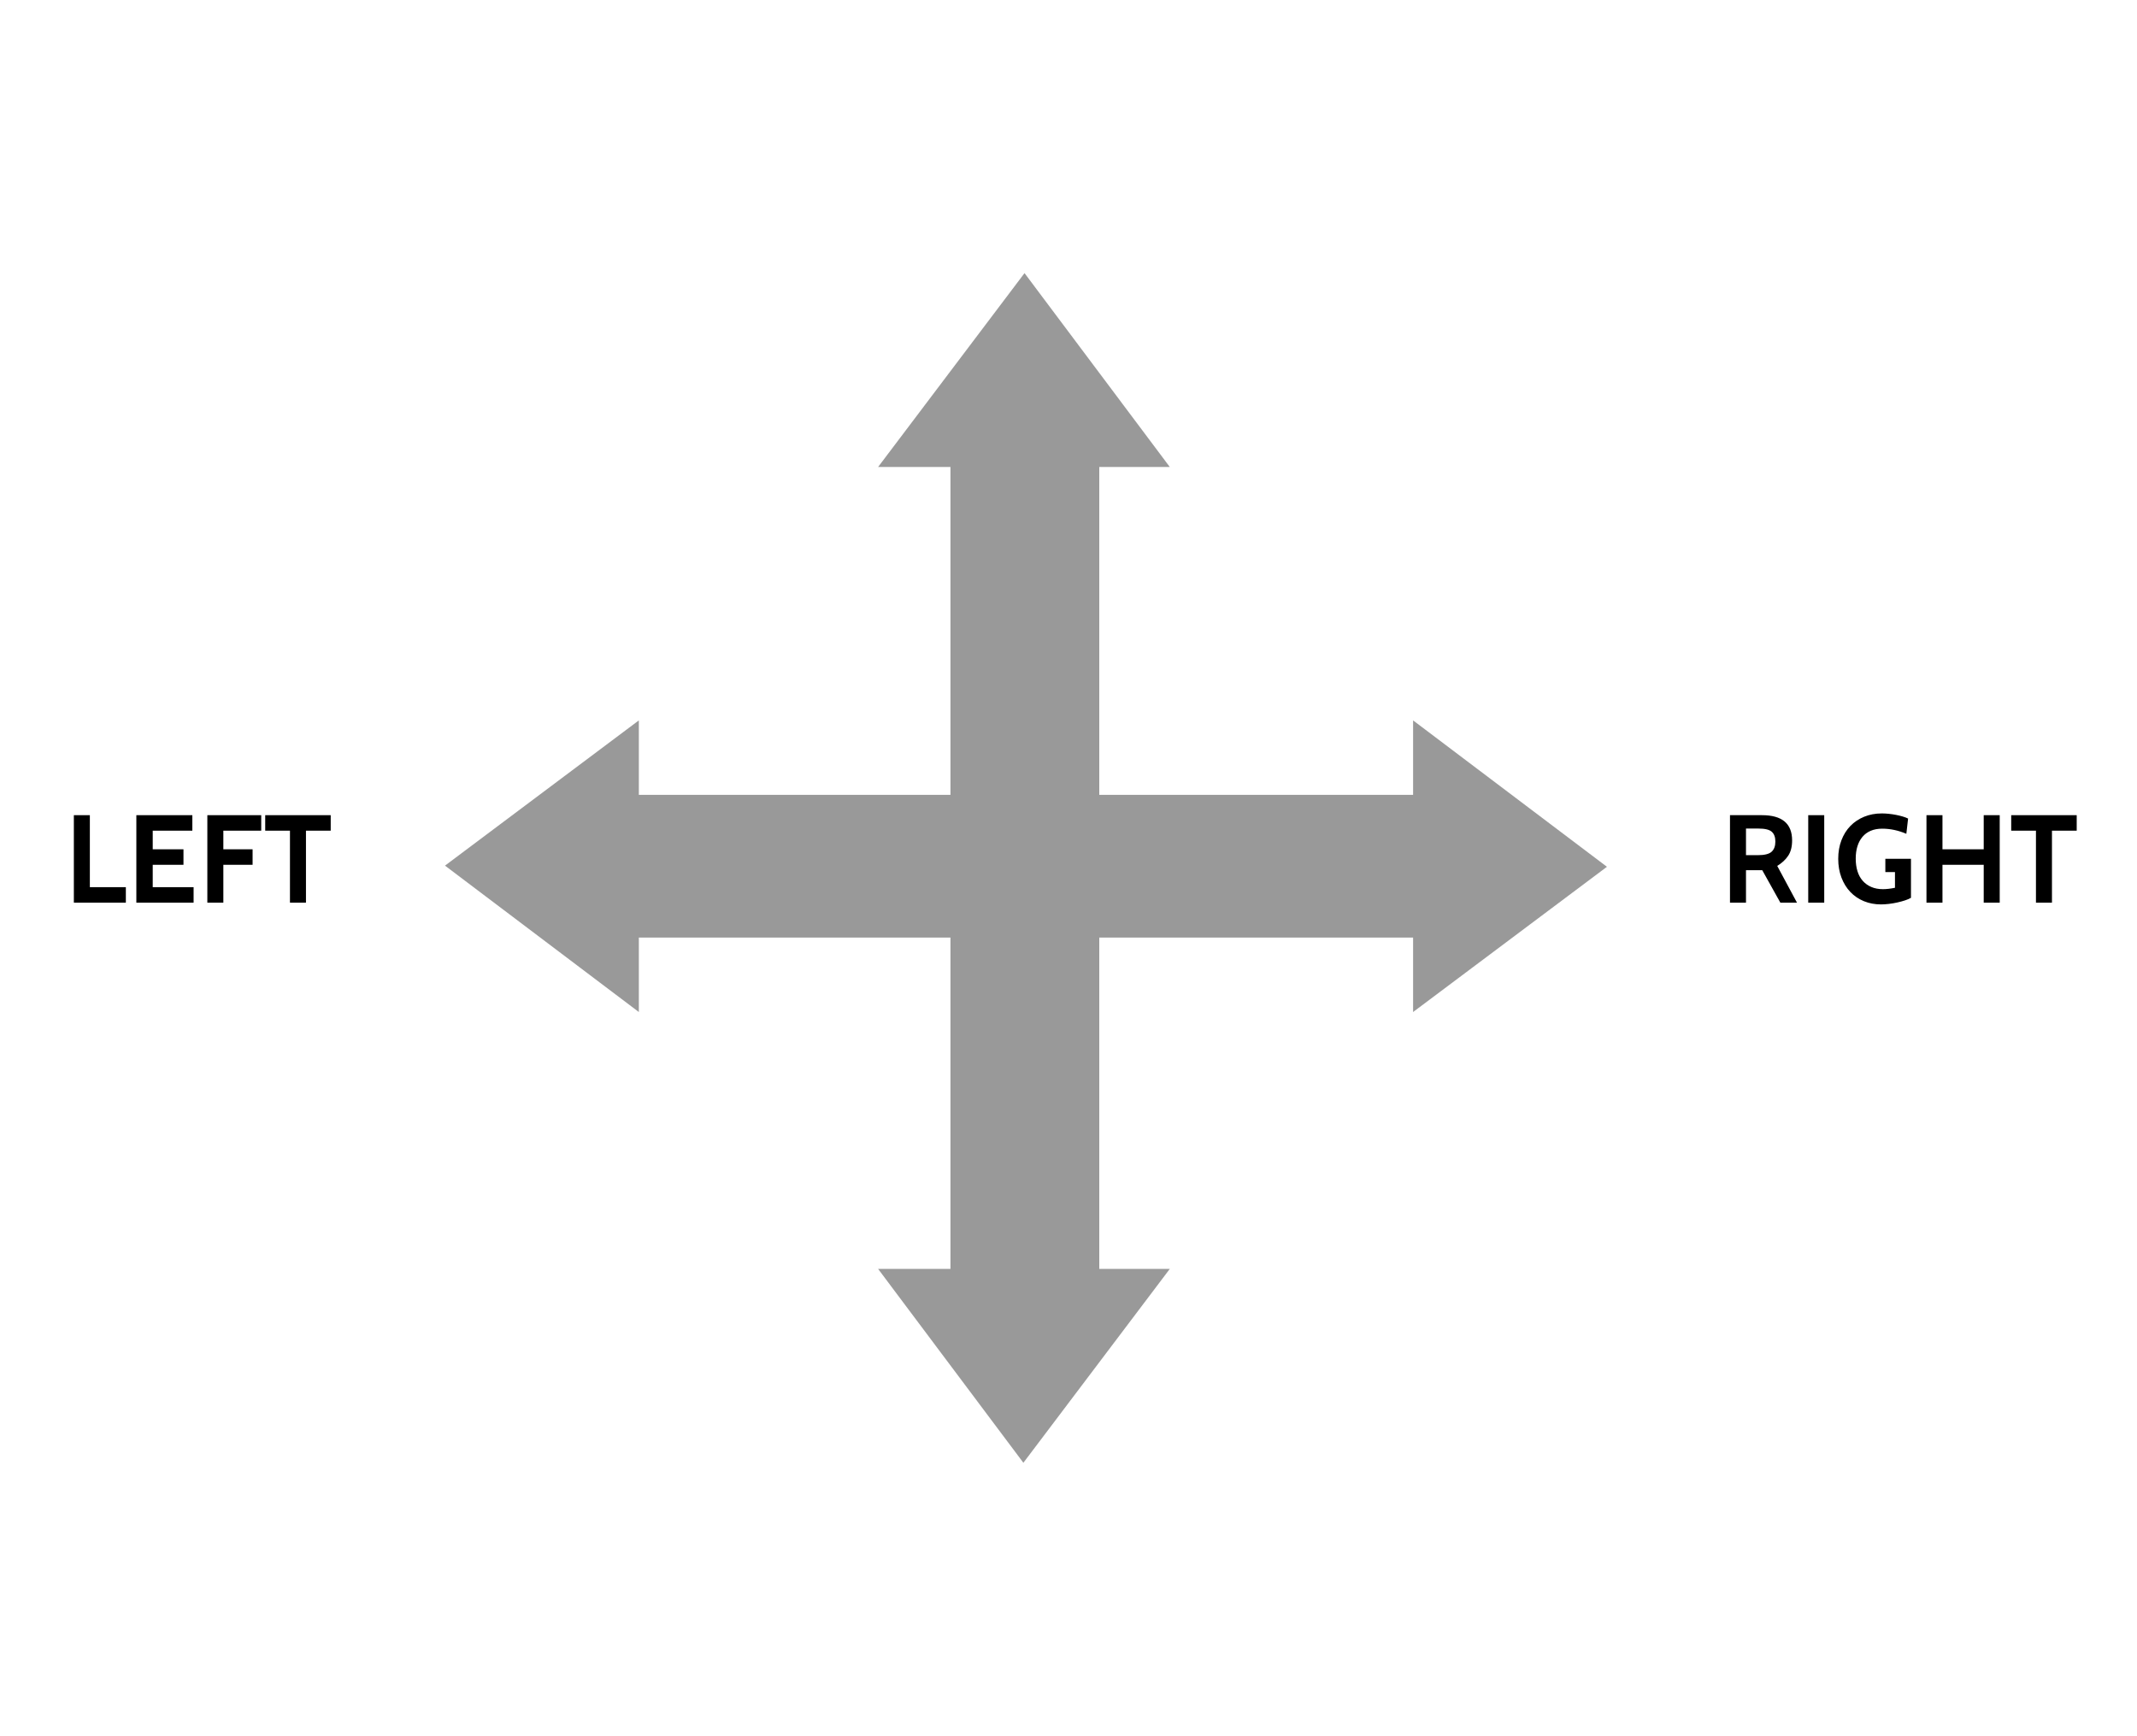
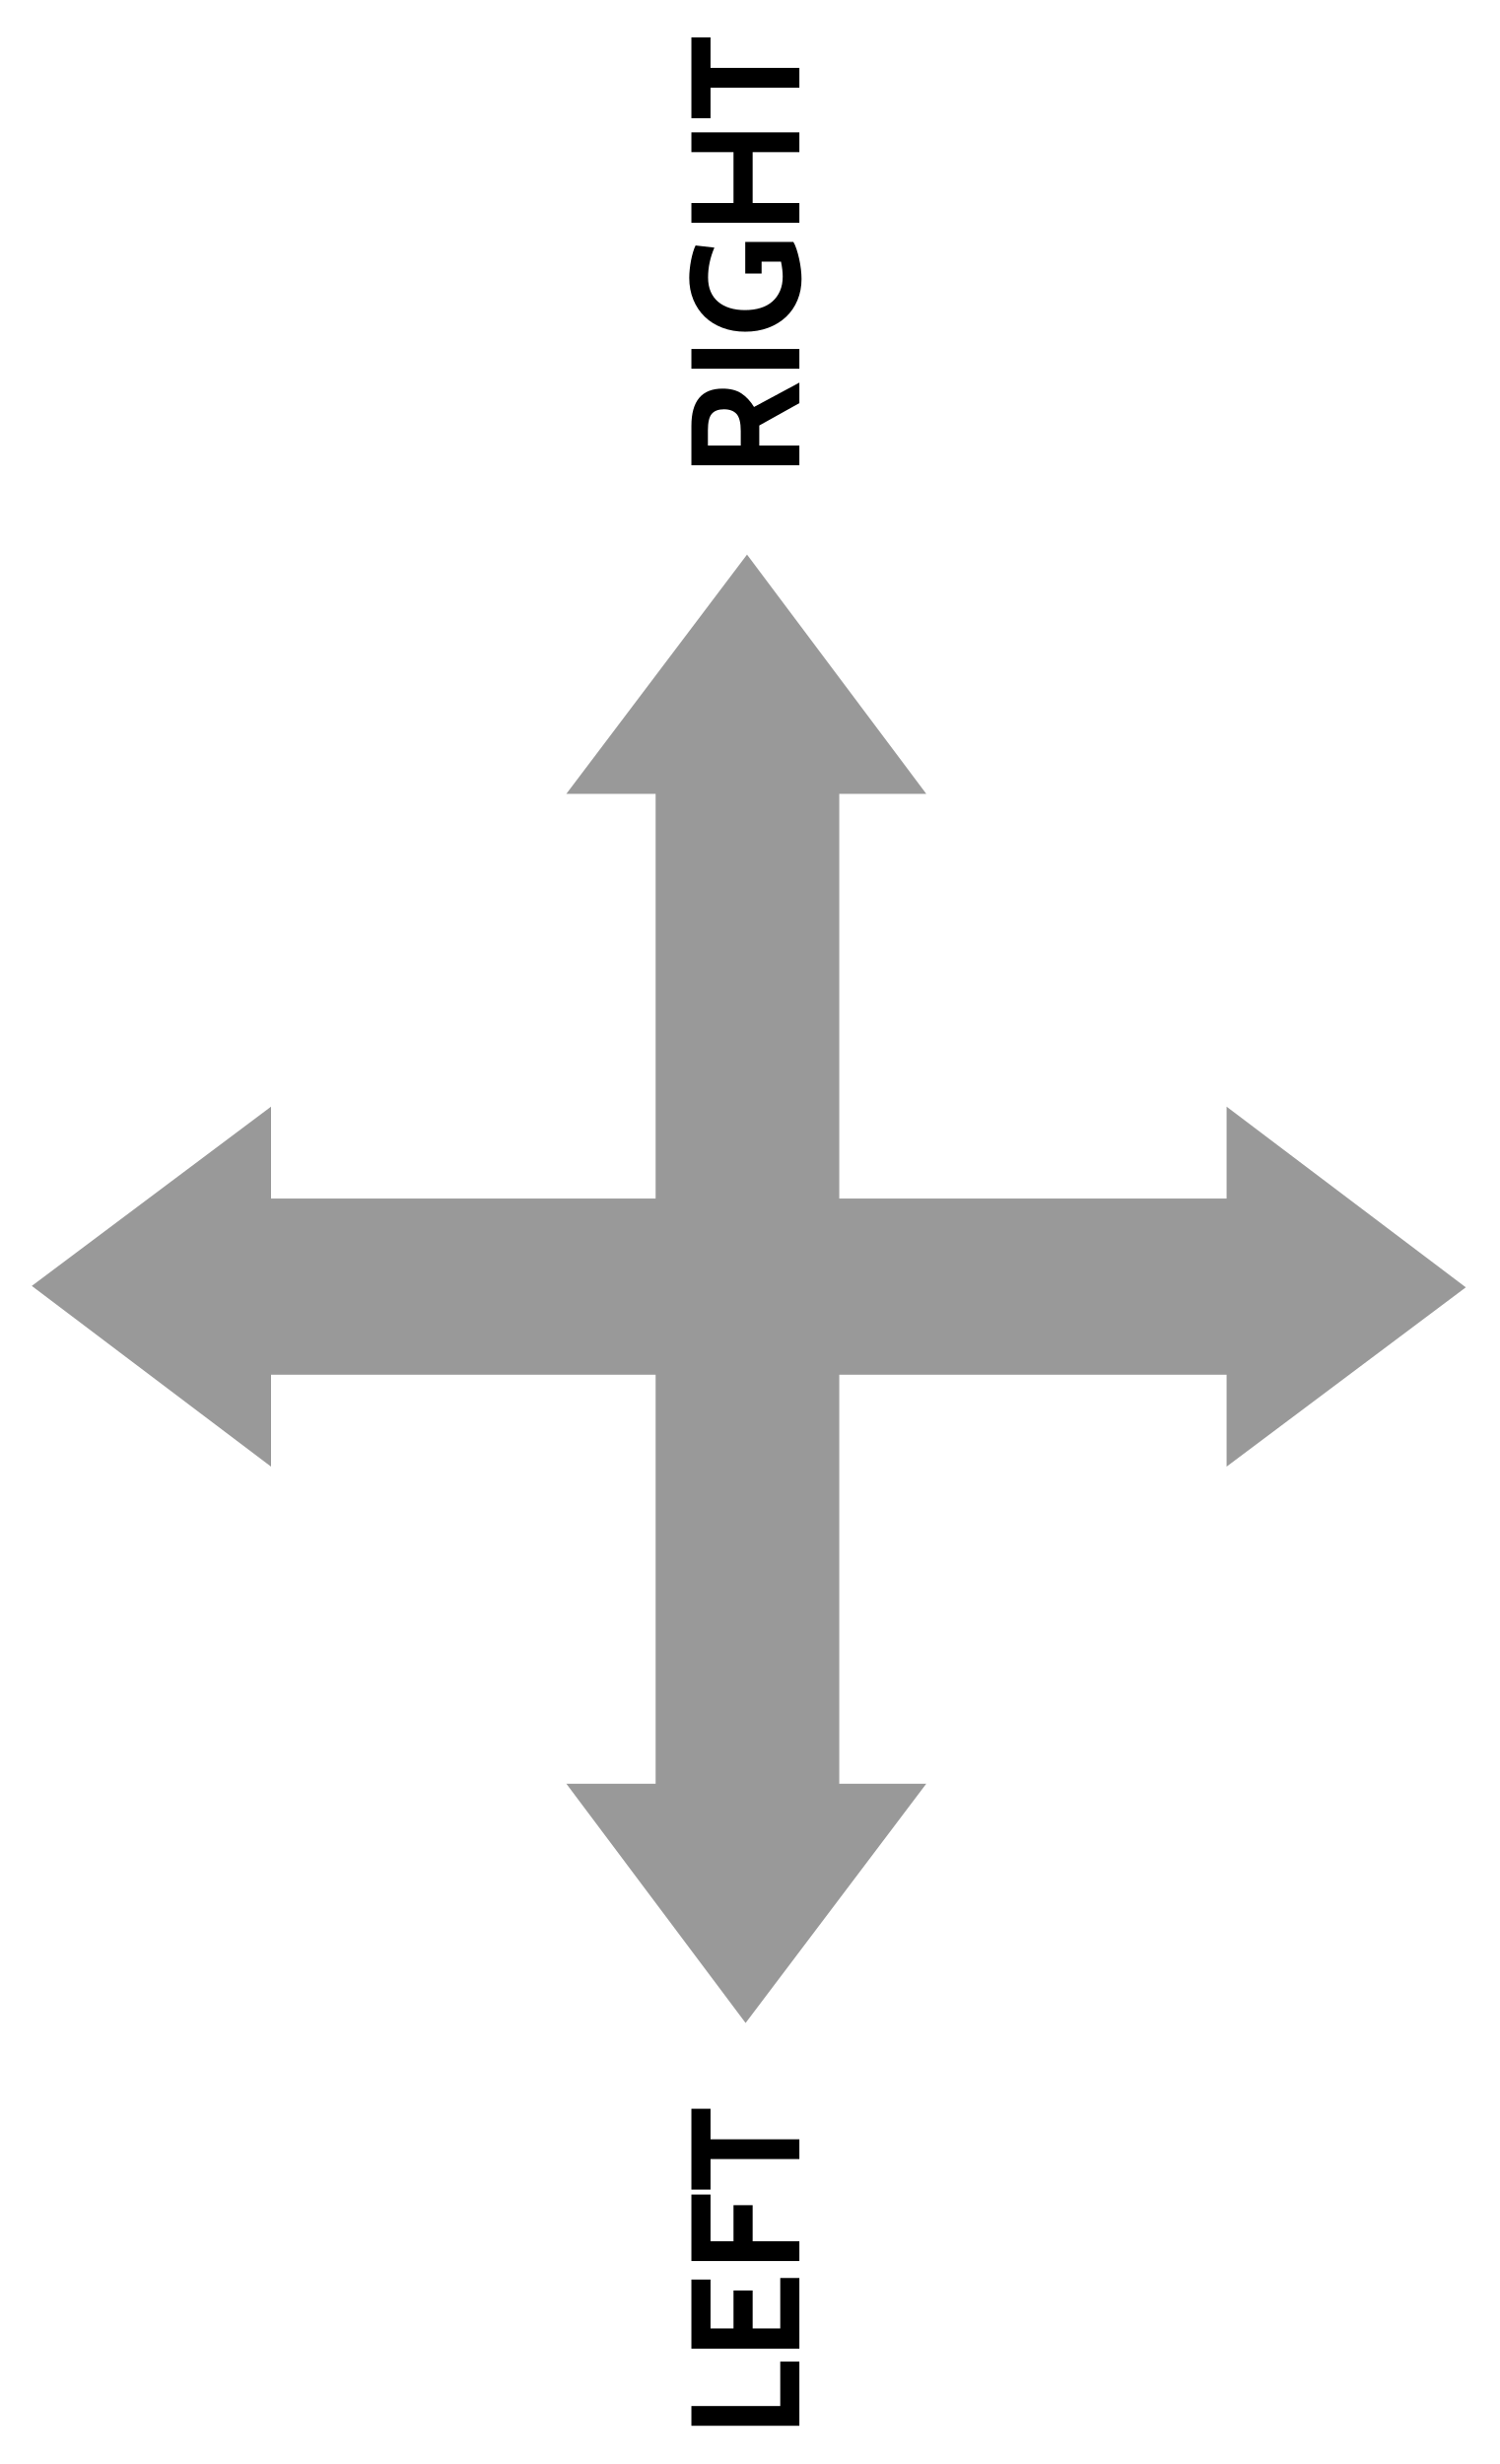
- <svg xmlns="http://www.w3.org/2000/svg" version="1.1" id="Layer_1" x="0px" y="0px" width="1231px" height="1000px" viewBox="0 0 1231 1000" enable-background="new 0 0 1231 1000" xml:space="preserve">
+ <svg xmlns="http://www.w3.org/2000/svg" version="1.1" id="Layer_1" x="0px" y="0px" width="700px" height="1150px" viewBox="241.5 -101.5 700 1150" enable-background="new 241.5 -101.5 700 1150" xml:space="preserve">
  <g>
-     <path fill="#999999" d="M633.223,267.223v190.669h182.799v82.217H633.223v192.42h-85.716v-192.42h-182.8v-82.217h182.8V267.223   H633.223L633.223,267.223z" />
+     <path fill="#999999" d="M633.223,267.223v190.668h182.8v82.218h-182.8v192.42h-85.716v-192.42h-182.8v-82.218h182.8V267.223   H633.223L633.223,267.223z" />
  </g>
  <g id="Layer_3">
    <g enable-background="new    ">
-       <path d="M1035.137,520h-9.576l-10.44-18.72h-9.36V520h-9.216v-50.4h18.433c11.566,0,17.352,4.85,17.352,14.544    c0,3.601-0.745,6.529-2.232,8.784c-1.488,2.257-3.6,4.225-6.336,5.904L1035.137,520z M1012.889,477.304h-7.129v15.336h6.768    c3.889,0,6.553-0.659,7.992-1.979c1.44-1.319,2.16-3.276,2.16-5.868c0-2.544-0.696-4.428-2.088-5.652    C1019.199,477.916,1016.632,477.304,1012.889,477.304z" />
-       <path d="M1050.831,520h-9.216v-50.4h9.216V520z" />
-       <path d="M1083.52,521.008c-3.553,0-6.84-0.624-9.865-1.872c-3.023-1.247-5.627-3.023-7.812-5.328    c-2.185-2.304-3.888-5.075-5.112-8.315c-1.224-3.24-1.836-6.828-1.836-10.765c0-3.888,0.612-7.439,1.836-10.655    c1.225-3.216,2.939-5.964,5.148-8.244c2.207-2.279,4.859-4.056,7.956-5.328c3.097-1.271,6.491-1.908,10.188-1.908    c1.199,0,2.508,0.072,3.924,0.216c1.415,0.145,2.808,0.35,4.176,0.612c1.368,0.265,2.664,0.576,3.889,0.937    c1.223,0.359,2.268,0.756,3.131,1.188l-1.008,8.784c-4.607-1.968-9.24-2.952-13.896-2.952c-2.544,0-4.764,0.411-6.659,1.229    c-1.897,0.819-3.481,1.988-4.752,3.507c-1.272,1.519-2.231,3.325-2.88,5.423c-0.648,2.097-0.973,4.445-0.973,7.048    c0,2.7,0.336,5.133,1.008,7.302c0.672,2.17,1.68,4.014,3.024,5.532c1.343,1.519,2.988,2.699,4.933,3.543    c1.943,0.844,4.188,1.264,6.731,1.264c1.968,0,4.271-0.265,6.912-0.797v-9.066h-5.544v-7.633h14.76v22.465    c-0.863,0.528-1.992,1.02-3.384,1.476c-1.393,0.457-2.893,0.864-4.5,1.224c-1.608,0.36-3.24,0.636-4.896,0.828    C1086.363,520.911,1084.862,521.008,1083.52,521.008z" />
-       <path d="M1151.918,520h-9.216v-21.816h-23.761V520h-9.215v-50.4h9.215v19.656h23.761V469.6h9.216V520z" />
-       <path d="M1196.27,478.528h-14.256V520h-9.217v-41.472h-14.256V469.6h37.729V478.528z" />
+       <path d="M614.606,77.07v9.576l-18.72,10.439v9.36h18.72v9.216h-50.4V97.229c0-11.566,4.851-17.353,14.544-17.353    c3.602,0,6.529,0.745,8.784,2.232c2.257,1.488,4.226,3.6,5.904,6.336L614.606,77.07z M571.91,99.318v7.129h15.336v-6.769    c0-3.889-0.658-6.553-1.979-7.991c-1.319-1.44-3.276-2.16-5.868-2.16c-2.544,0-4.428,0.695-5.652,2.088    S571.91,95.575,571.91,99.318z" />
+       <path d="M614.606,61.376v9.216h-50.4v-9.216H614.606z" />
+       <path d="M615.614,28.688c0,3.553-0.624,6.84-1.872,9.864c-1.247,3.023-3.022,5.627-5.328,7.812    c-2.304,2.185-5.074,3.888-8.314,5.112c-3.24,1.224-6.828,1.836-10.766,1.836c-3.888,0-7.438-0.612-10.654-1.836    c-3.216-1.226-5.964-2.939-8.244-5.148c-2.279-2.207-4.056-4.859-5.328-7.956c-1.271-3.097-1.908-6.491-1.908-10.188    c0-1.198,0.072-2.508,0.216-3.924c0.146-1.415,0.351-2.808,0.612-4.176c0.265-1.368,0.576-2.664,0.938-3.889    c0.358-1.224,0.756-2.269,1.188-3.131l8.784,1.008c-1.968,4.607-2.952,9.24-2.952,13.896c0,2.544,0.411,4.765,1.229,6.659    c0.818,1.897,1.987,3.481,3.507,4.752c1.519,1.272,3.325,2.231,5.423,2.88c2.097,0.648,4.445,0.974,7.048,0.974    c2.7,0,5.133-0.336,7.302-1.008c2.17-0.673,4.015-1.681,5.532-3.024c1.52-1.343,2.699-2.988,3.543-4.933    c0.844-1.943,1.264-4.188,1.264-6.731c0-1.968-0.265-4.271-0.797-6.912h-9.065v5.544h-7.633v-14.76h22.465    c0.527,0.863,1.02,1.992,1.476,3.384c0.457,1.394,0.864,2.894,1.224,4.5c0.36,1.608,0.637,3.24,0.828,4.896    C615.518,25.844,615.614,27.345,615.614,28.688z" />
+       <path d="M614.606-39.711v9.216H592.79v23.761h21.816V2.48h-50.4v-9.215h19.656v-23.761h-19.656v-9.216H614.606z" />
+       <path d="M573.135-84.062v14.256h41.472v9.217h-41.472v14.256h-8.929v-37.729H573.135z" />
    </g>
    <g enable-background="new    ">
-       <path d="M72.496,520H42.544v-50.4h9.216v41.473h20.736V520z" />
-       <path d="M111.52,520H78.544v-50.4H110.8v8.929H87.976v10.728h17.712v8.928H87.976v12.889h23.544V520z" />
-       <path d="M150.472,478.528h-21.816v10.728h16.848v8.928h-16.848V520h-9.216v-50.4h31.032V478.528z" />
-       <path d="M190.503,478.528h-14.256V520h-9.216v-41.472h-14.256V469.6h37.728V478.528z" />
+       <path d="M614.606,1000.711v29.952h-50.4v-9.216h41.474v-20.736H614.606z" />
+       <path d="M614.606,961.688v32.976h-50.4v-32.256h8.93v22.824h10.728V967.52h8.928v17.712h12.89v-23.544H614.606z" />
+       <path d="M573.135,922.735v21.815h10.728v-16.848h8.928v16.848h21.816v9.217h-50.4v-31.032H573.135z" />
+       <path d="M573.135,882.704v14.256h41.472v9.216h-41.472v14.257h-8.929v-37.729H573.135z" />
    </g>
  </g>
  <g id="Layer_4">
    <polygon fill="#999999" points="368,583 368,415 256.333,498.667  " />
    <polygon fill="#999999" points="814,415 814,583 925.666,499.333  " />
    <polygon fill="#999999" points="505.835,269 673.835,269 590.168,157.334  " />
    <polygon fill="#999999" points="673.837,731 505.837,731 589.504,842.666  " />
  </g>
</svg>
